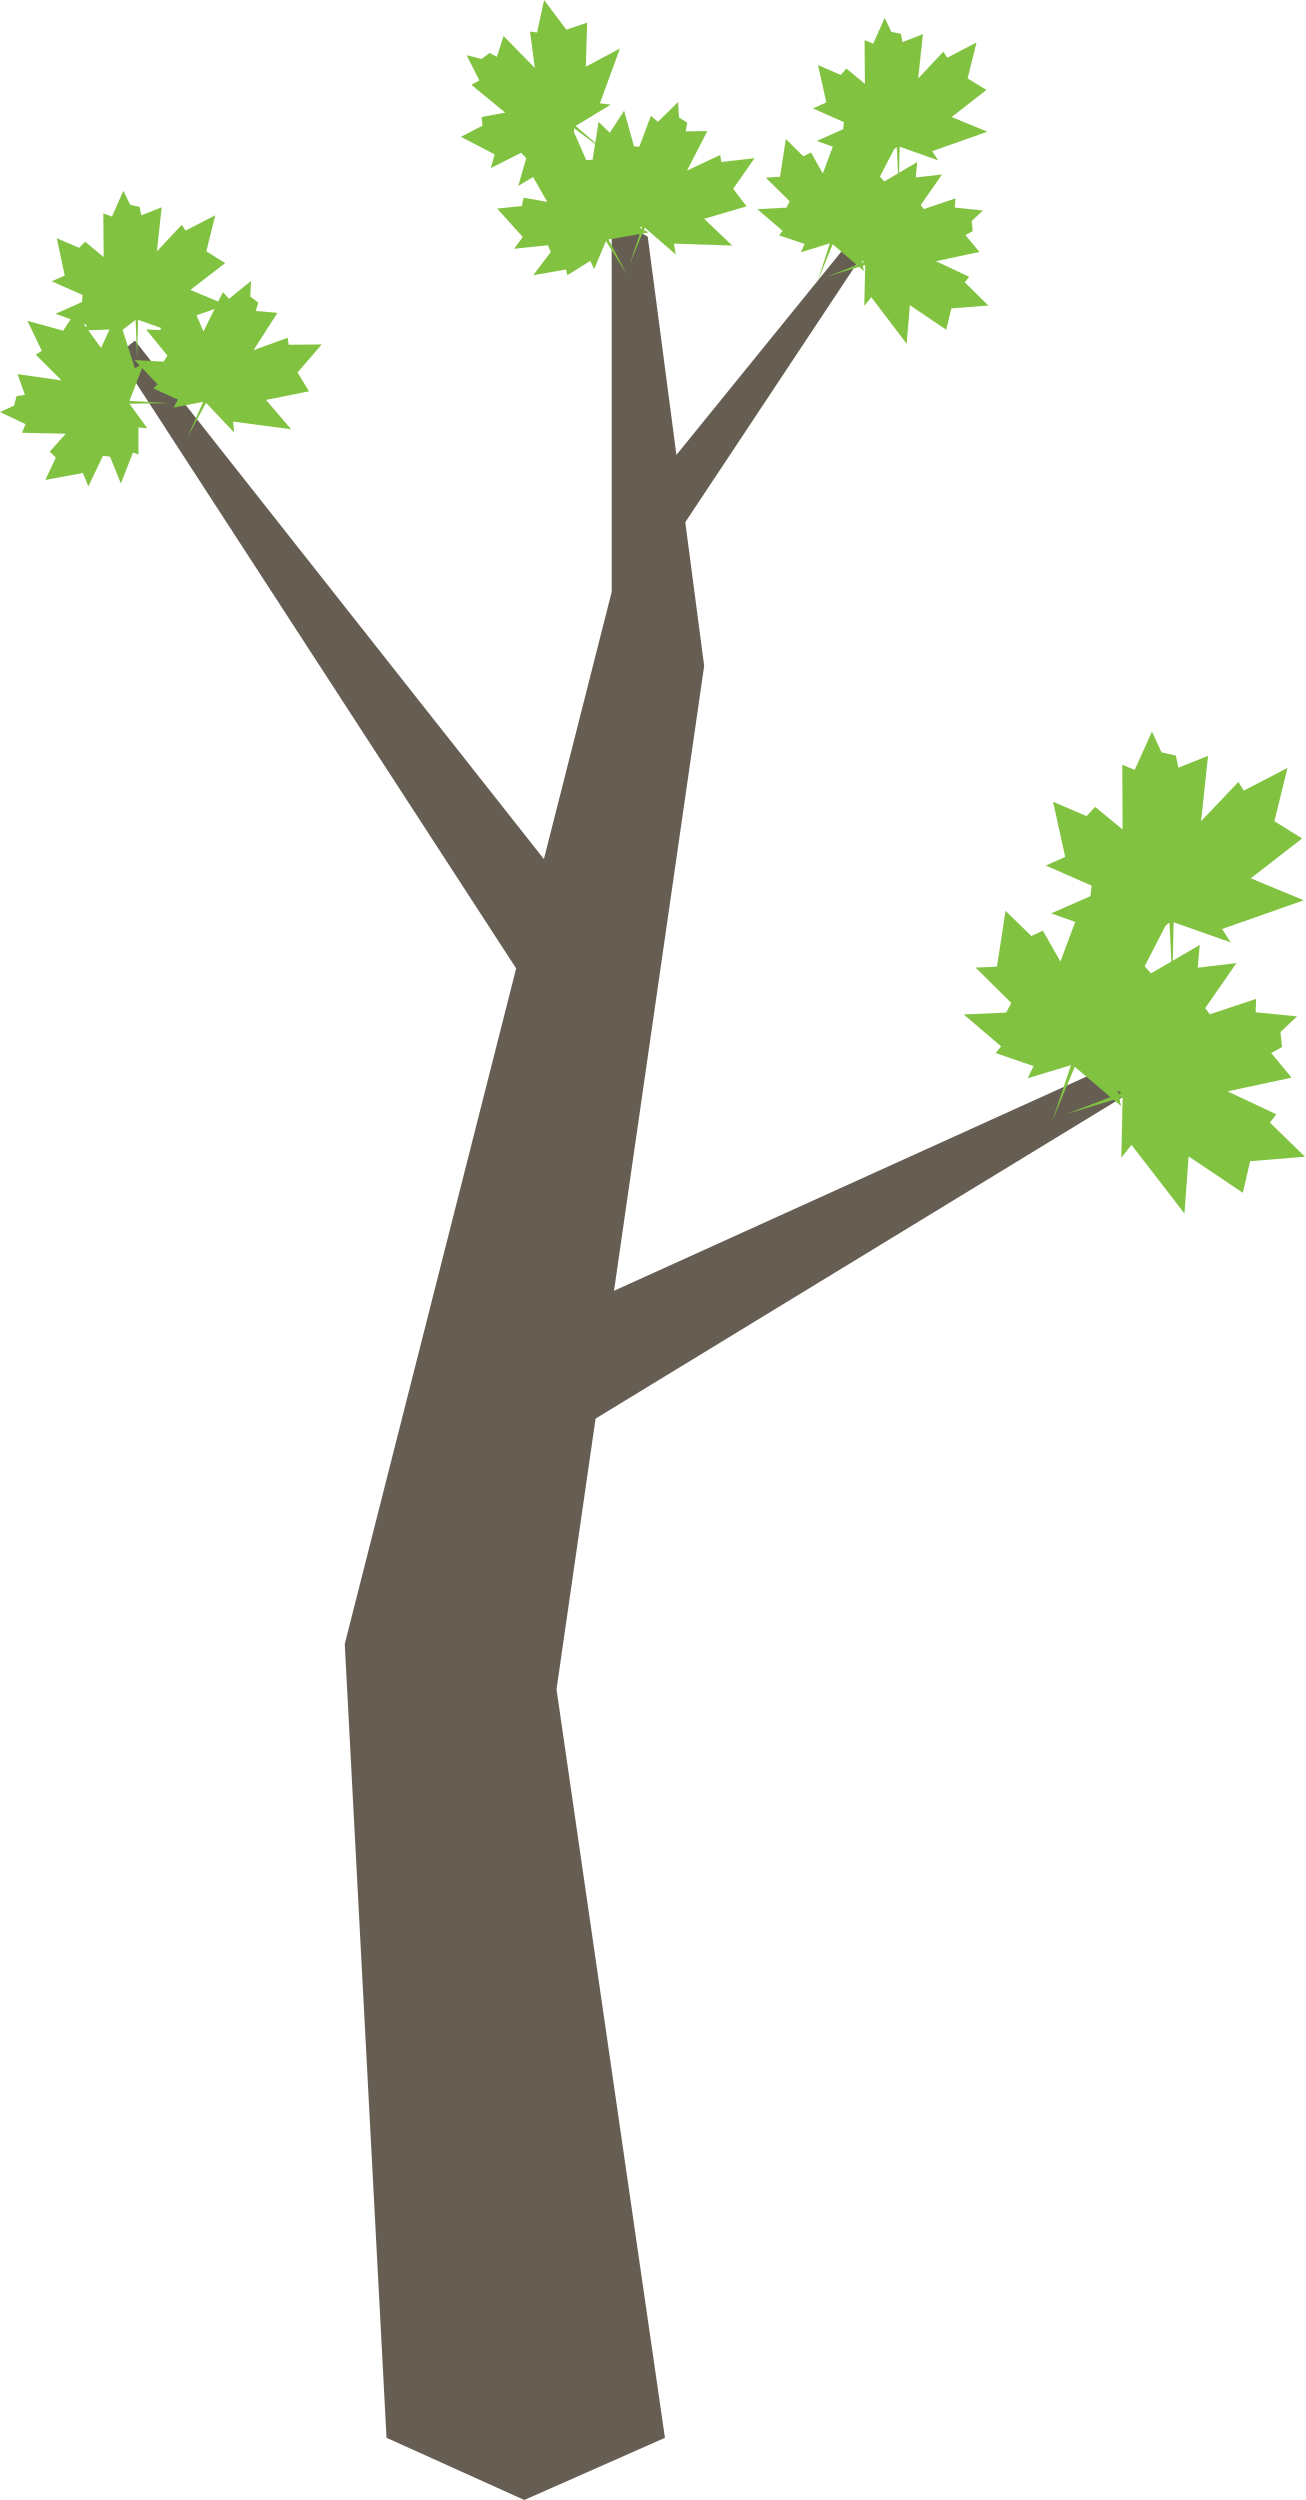
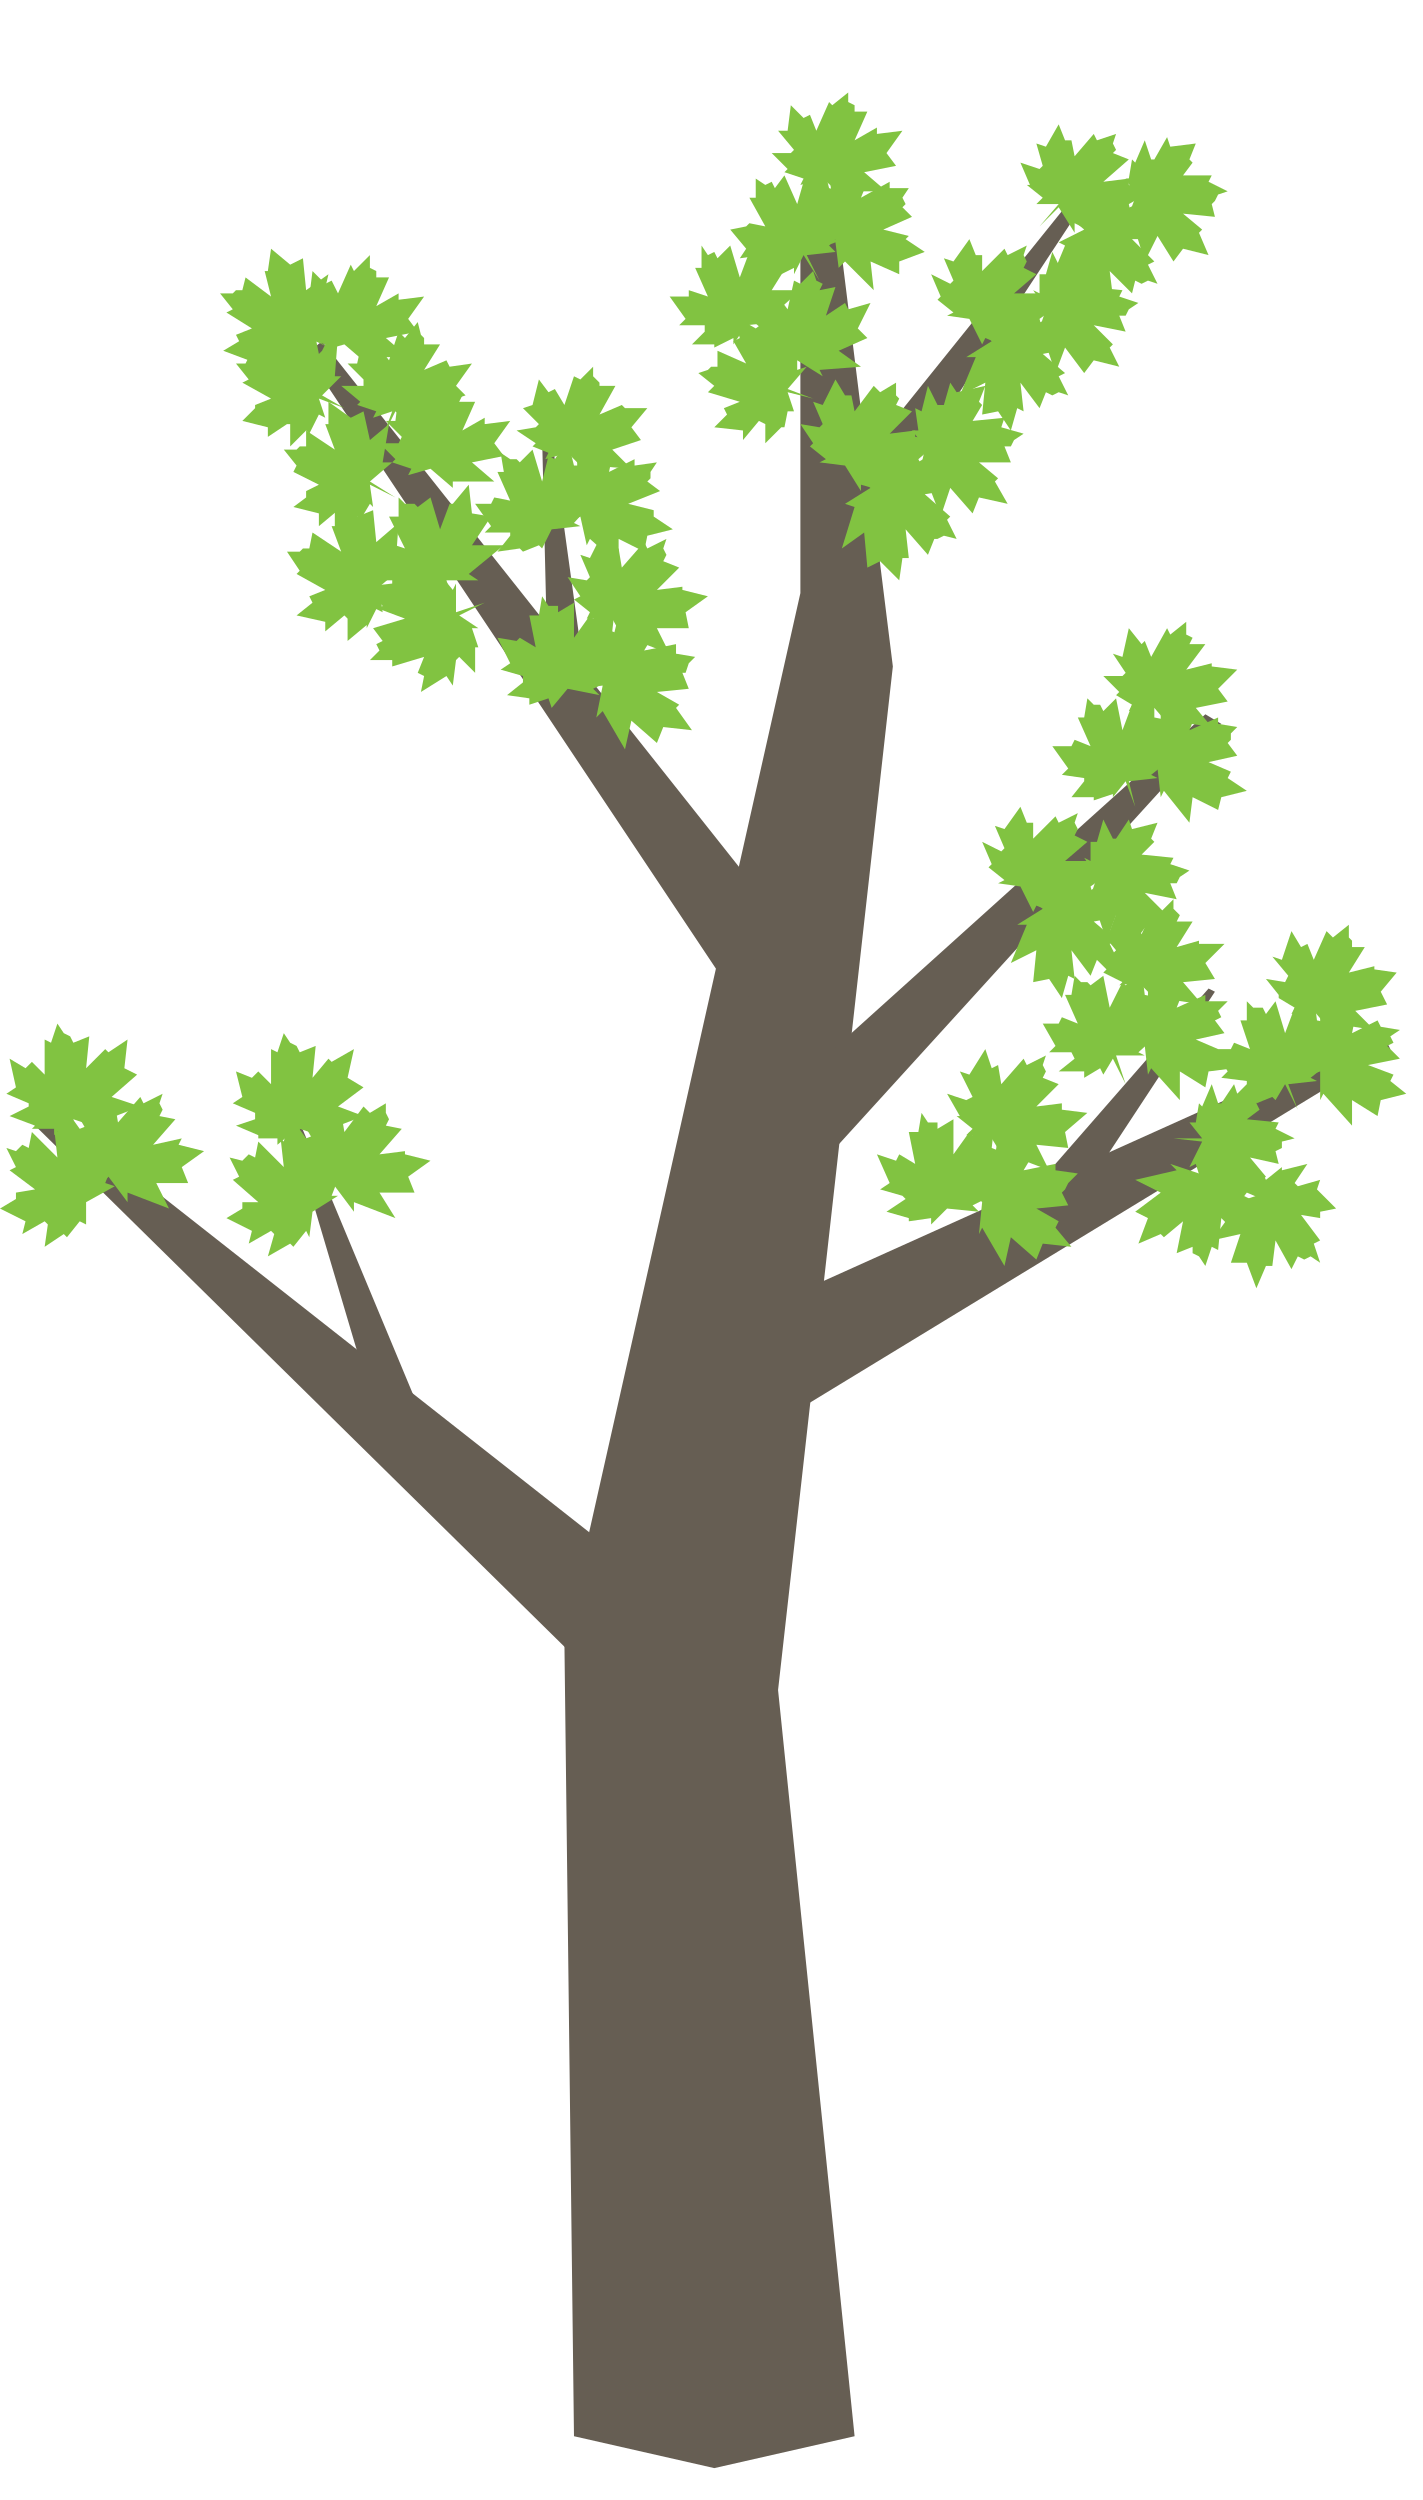
- <svg xmlns="http://www.w3.org/2000/svg" viewBox="0 0 40.92 78.39">
-   <defs>
-     <style>.e74b5cf3-fa68-4f82-8871-8efec989ac40{fill:#665e53;}.f3d1aeb2-e070-4847-abd4-c482491ccec6{fill:#81c341;}</style>
-   </defs>
-   <g id="0583defd-2d01-4d9f-97fc-6f0322da5a7e" data-name="Trunk">
-     <polygon class="e74b5cf3-fa68-4f82-8871-8efec989ac40" points="12.12 76.44 10.81 51.55 19.18 18.56 19.18 6.79 20.31 7.42 22.08 20.88 17.45 52.97 20.85 76.44 16.44 78.39 12.12 76.44" />
-   </g>
-   <g id="1e6c5166-3fa7-489c-9be2-4248349e2a6e" data-name="Branch-P1">
-     <polygon class="e74b5cf3-fa68-4f82-8871-8efec989ac40" points="17.21 41.4 17.94 44.93 37.68 32.89 37.37 32.26 17.21 41.4" />
-     <polygon class="e74b5cf3-fa68-4f82-8871-8efec989ac40" points="16.44 30.76 17.94 28.06 4.23 10.68 3.69 11.12 16.44 30.76" />
-     <polygon class="e74b5cf3-fa68-4f82-8871-8efec989ac40" points="20.45 15.2 21.08 16.99 28.23 6.21 27.93 5.98 20.45 15.2" />
-   </g>
-   <g id="07ff4ba3-6f82-466a-b63f-6db3ea079df4" data-name="Leaves">
-     <polygon id="e78b0f98-ad76-433d-b7a3-27e393d9f704" data-name="Leaf" class="f3d1aeb2-e070-4847-abd4-c482491ccec6" points="28.12 4.61 27.36 5.19 27.38 4.91 26.54 4.94 26.59 4.77 25.61 4.42 26.44 4.05 26.46 3.83 25.49 3.4 25.91 3.21 25.65 2.04 26.36 2.35 26.54 2.15 27.12 2.63 27.11 1.26 27.38 1.37 27.74 0.56 27.95 1 28.25 1.06 28.3 1.32 28.94 1.07 28.79 2.46 29.58 1.62 29.7 1.81 30.62 1.33 30.34 2.46 30.93 2.82 29.84 3.67 30.96 4.13 29.23 4.74 29.42 5.03 28.21 4.6 28.18 5.84 28.12 4.61 28.12 4.61" />
-     <polygon id="1061c1e3-d9b4-4362-9fbf-fbeec4045e87" data-name="Leaf" class="f3d1aeb2-e070-4847-abd4-c482491ccec6" points="4.25 10.03 3.49 10.62 3.51 10.33 2.67 10.36 2.72 10.19 1.74 9.84 2.57 9.47 2.59 9.25 1.62 8.82 2.03 8.64 1.78 7.47 2.48 7.77 2.67 7.58 3.25 8.06 3.24 6.69 3.51 6.79 3.87 5.98 4.08 6.42 4.38 6.49 4.43 6.75 5.07 6.5 4.92 7.88 5.7 7.05 5.82 7.23 6.75 6.75 6.47 7.88 7.06 8.25 5.97 9.09 7.09 9.56 5.36 10.17 5.55 10.46 4.33 10.03 4.3 11.27 4.25 10.03 4.25 10.03" />
-     <polygon id="79f2018e-d46d-407a-8745-ae96af7e1ebf" data-name="Leaf" class="f3d1aeb2-e070-4847-abd4-c482491ccec6" points="6.37 12.6 5.44 12.78 5.58 12.53 4.81 12.18 4.94 12.05 4.22 11.29 5.13 11.34 5.25 11.15 4.58 10.33 5.03 10.35 5.33 9.19 5.82 9.79 6.08 9.7 6.38 10.39 6.99 9.16 7.18 9.37 7.87 8.81 7.85 9.3 8.1 9.49 8.02 9.75 8.7 9.81 7.95 10.98 9.02 10.59 9.05 10.81 10.09 10.8 9.33 11.68 9.69 12.27 8.34 12.54 9.13 13.46 7.31 13.22 7.34 13.56 6.46 12.63 5.87 13.73 6.37 12.6 6.37 12.6" />
-     <polygon id="f3deb2a2-c324-4bb9-8d82-4f6038eaf24f" data-name="Leaf" class="f3d1aeb2-e070-4847-abd4-c482491ccec6" points="4.06 12.66 4.62 13.43 4.34 13.4 4.34 14.25 4.17 14.19 3.79 15.16 3.45 14.32 3.23 14.29 2.77 15.25 2.6 14.83 1.42 15.05 1.75 14.35 1.56 14.16 2.06 13.6 0.69 13.57 0.8 13.3 0 12.92 0.44 12.72 0.52 12.42 0.78 12.38 0.55 11.73 1.93 11.93 1.12 11.12 1.31 11 0.86 10.06 1.98 10.37 2.36 9.79 3.17 10.91 3.67 9.8 4.23 11.55 4.52 11.37 4.06 12.57 5.3 12.64 4.06 12.66 4.06 12.66" />
-     <polygon id="ede58fbe-8097-4197-8bc7-d6e8e9695537" data-name="Leaf" class="f3d1aeb2-e070-4847-abd4-c482491ccec6" points="26.02 7.63 25.11 7.91 25.23 7.65 24.43 7.38 24.54 7.24 23.75 6.56 24.66 6.51 24.76 6.31 24.01 5.57 24.46 5.54 24.64 4.36 25.19 4.9 25.43 4.78 25.8 5.44 26.28 4.15 26.5 4.35 27.12 3.72 27.16 4.2 27.42 4.37 27.38 4.64 28.06 4.63 27.42 5.87 28.45 5.37 28.5 5.59 29.54 5.47 28.87 6.43 29.29 6.98 27.97 7.38 28.85 8.21 27.02 8.16 27.09 8.5 26.11 7.66 25.64 8.81 26.02 7.63 26.02 7.63" />
-     <polygon id="81679733-fe69-46d7-ac10-e6c8ba438313" data-name="Leaf" class="f3d1aeb2-e070-4847-abd4-c482491ccec6" points="27.09 8.22 26.3 7.69 26.58 7.62 26.29 6.83 26.47 6.83 26.49 5.78 27.1 6.46 27.32 6.41 27.42 5.35 27.73 5.69 28.76 5.08 28.69 5.84 28.93 5.96 28.66 6.66 29.96 6.22 29.94 6.51 30.82 6.6 30.47 6.93 30.5 7.25 30.27 7.37 30.71 7.9 29.35 8.19 30.39 8.68 30.25 8.85 30.99 9.58 29.83 9.67 29.67 10.34 28.53 9.57 28.43 10.78 27.32 9.32 27.1 9.59 27.13 8.31 25.94 8.67 27.09 8.22 27.09 8.22" />
-     <polygon id="a554818e-bbe9-4117-a251-41155bd09dff" data-name="Leaf" class="f3d1aeb2-e070-4847-abd4-c482491ccec6" points="18 4.02 17.97 4.97 17.76 4.77 17.25 5.45 17.15 5.29 16.25 5.83 16.5 4.96 16.34 4.79 15.39 5.27 15.51 4.84 14.45 4.29 15.13 3.94 15.1 3.67 15.84 3.53 14.78 2.66 15.03 2.52 14.63 1.73 15.1 1.85 15.35 1.66 15.58 1.78 15.79 1.13 16.77 2.13 16.62 0.99 16.84 1.02 17.06 0 17.76 0.93 18.41 0.71 18.37 2.09 19.44 1.52 18.81 3.24 19.15 3.28 18.05 3.95 18.99 4.76 18 4.02 18 4.02" />
-     <polygon id="da0aa4f8-8ea1-476b-b4af-398e7a96d9bc" data-name="Leaf" class="f3d1aeb2-e070-4847-abd4-c482491ccec6" points="19 7.56 18.63 8.44 18.51 8.18 17.79 8.63 17.75 8.45 16.72 8.63 17.27 7.9 17.18 7.69 16.12 7.8 16.39 7.43 15.59 6.54 16.36 6.46 16.42 6.2 17.16 6.33 16.48 5.14 16.76 5.1 16.68 4.22 17.07 4.5 17.37 4.41 17.55 4.61 17.97 4.08 18.53 5.36 18.8 4.24 19 4.35 19.57 3.47 19.88 4.59 20.57 4.62 20.04 5.89 21.24 5.75 20.04 7.13 20.34 7.29 19.08 7.51 19.66 8.61 19 7.56 19 7.56" />
-     <polygon id="683b3a66-2c97-4f1b-8b74-2c07ec2c16f1" data-name="Leaf" class="f3d1aeb2-e070-4847-abd4-c482491ccec6" points="20.14 7.11 19.22 7.38 19.34 7.12 18.54 6.84 18.66 6.7 17.87 6.02 18.77 5.98 18.88 5.78 18.13 5.03 18.58 5.01 18.77 3.82 19.32 4.36 19.56 4.25 19.93 4.91 20.41 3.63 20.63 3.82 21.26 3.2 21.29 3.68 21.55 3.85 21.5 4.12 22.18 4.11 21.54 5.35 22.58 4.86 22.62 5.08 23.66 4.96 22.99 5.92 23.41 6.47 22.08 6.86 22.96 7.7 21.13 7.64 21.19 7.98 20.22 7.14 19.74 8.28 20.14 7.11 20.14 7.11" />
-     <polygon id="654b82de-2cfb-4afe-a800-b6ed5756b85b" data-name="Leaf" class="f3d1aeb2-e070-4847-abd4-c482491ccec6" points="36.67 28.93 35.55 29.79 35.59 29.37 34.33 29.42 34.42 29.16 32.96 28.64 34.19 28.1 34.23 27.77 32.79 27.14 33.4 26.87 33.02 25.14 34.07 25.59 34.34 25.3 35.2 26.01 35.19 23.98 35.58 24.14 36.12 22.94 36.42 23.59 36.87 23.69 36.95 24.07 37.88 23.7 37.66 25.75 38.83 24.52 39 24.79 40.37 24.08 39.96 25.75 40.83 26.29 39.22 27.54 40.88 28.23 38.32 29.13 38.59 29.55 36.8 28.92 36.76 30.76 36.67 28.93 36.67 28.93" />
-     <polygon id="45926734-4155-47ec-990b-1be26f95c220" data-name="Leaf" class="f3d1aeb2-e070-4847-abd4-c482491ccec6" points="33.58 33.4 32.22 33.81 32.41 33.43 31.22 33.02 31.39 32.81 30.22 31.81 31.55 31.75 31.71 31.45 30.59 30.34 31.26 30.31 31.53 28.56 32.34 29.35 32.7 29.18 33.25 30.15 33.96 28.25 34.27 28.54 35.2 27.61 35.25 28.33 35.64 28.58 35.57 28.97 36.58 28.96 35.64 30.79 37.17 30.05 37.24 30.38 38.77 30.2 37.79 31.61 38.41 32.43 36.45 33.02 37.76 34.26 35.04 34.18 35.15 34.68 33.7 33.45 33 35.14 33.58 33.4 33.58 33.4" />
-     <polygon id="a29588b5-0f08-4e69-85b6-e393bc908d27" data-name="Leaf" class="f3d1aeb2-e070-4847-abd4-c482491ccec6" points="35.16 34.27 33.99 33.48 34.4 33.38 33.96 32.21 34.23 32.21 34.27 30.66 35.16 31.66 35.49 31.59 35.65 30.03 36.09 30.52 37.62 29.63 37.52 30.76 37.87 30.93 37.47 31.96 39.39 31.32 39.37 31.74 40.67 31.87 40.15 32.36 40.2 32.83 39.86 33.02 40.5 33.79 38.49 34.22 40.02 34.94 39.82 35.2 40.92 36.27 39.2 36.41 38.97 37.4 37.27 36.26 37.14 38.05 35.48 35.9 35.16 36.3 35.2 34.4 33.45 34.93 35.16 34.27 35.16 34.27" />
-   </g>
+ <svg xmlns="http://www.w3.org/2000/svg" version="1.1" id="Layer_1" x="0px" y="0px" viewBox="0 0 44.6 78.4" style="enable-background:new 0 0 44.6 78.4;" xml:space="preserve">
+   <style type="text/css">
+ 	.st0{fill:#665E53;}
+ 	.st1{fill:#81C341;}
+ </style>
+   <polygon id="Trunk" class="st0" points="18,76.4 17.7,51.5 25.1,18.6 25.1,6.8 26.2,6.4 28,20.9 24.4,53 26.8,76.4 22.4,77.4 " />
+   <polygon id="Branch" class="st0" points="23.1,41.4 23.9,44.9 43.6,32.9 43.3,32.3 " />
+   <polygon id="Twig_3_" class="st0" points="32.4,37.3 33.3,38.4 38.1,31.1 37.9,31 " />
+   <polygon id="Branch_2_" class="st0" points="22.1,50.9 20.3,54.2 1,35.2 1.5,34.7 " />
+   <polygon id="Twig_4_" class="st0" points="13.4,44.8 11.8,44.4 9.1,35.3 9.4,35.2 " />
+   <polygon id="Twig" class="st0" points="17.2,22.1 18.5,22.4 17.3,13.7 17,13.7 " />
+   <polygon id="Branch_1_" class="st0" points="23.4,31.8 23.9,28.1 10.1,10.7 9.6,11.1 " />
+   <polygon id="Twig_1_" class="st0" points="26.2,36 24.7,34.2 37.8,22.4 38.3,22.7 " />
+   <polygon id="Twig_2_" class="st0" points="26.4,15.2 27,17 34.1,6.2 33.8,6 " />
+   <polygon id="Leaf" class="st1" points="9.5,10.5 9.6,11.2 9.4,11 9.1,11.6 9,11.5 8.4,11.9 8.5,11.3 8.4,11.2 7.8,11.6 7.8,11.3   7,11 7.5,10.7 7.4,10.5 7.9,10.3 7.1,9.8 7.3,9.7 6.9,9.2 7.3,9.2 7.4,9.1 7.6,9.1 7.7,8.7 8.5,9.3 8.3,8.5 8.4,8.5 8.5,7.8   9.1,8.3 9.5,8.1 9.6,9.1 10.3,8.6 10,9.9 10.2,9.9 9.5,10.4 10.3,10.9 9.5,10.5 " />
+   <polygon id="Leaf_1_" class="st1" points="12.3,12.9 11.7,13.1 11.8,12.9 11.2,12.7 11.3,12.6 10.7,12.1 11.4,12.1 11.4,11.9   10.9,11.4 11.2,11.4 11.4,10.5 11.8,10.9 11.9,10.9 12.2,11.3 12.5,10.4 12.7,10.6 13.1,10.1 13.2,10.5 13.3,10.6 13.3,10.8   13.8,10.8 13.3,11.6 14,11.3 14.1,11.5 14.8,11.4 14.3,12.1 14.6,12.4 13.7,12.7 14.3,13.3 13,13.3 13.1,13.5 12.4,12.9 12,13.7   12.3,12.9 " />
+   <polygon id="Leaf_4_" class="st1" points="10.8,10.8 10.1,11 10.2,10.8 9.6,10.6 9.7,10.5 9.2,10 9.8,10 9.9,9.9 9.4,9.3 9.7,9.3   9.8,8.5 10.2,8.9 10.4,8.8 10.6,9.2 11,8.3 11.1,8.5 11.6,8 11.6,8.4 11.8,8.5 11.8,8.7 12.2,8.7 11.8,9.6 12.5,9.2 12.5,9.4   13.3,9.3 12.8,10 13.1,10.4 12.1,10.6 12.8,11.2 11.5,11.2 11.5,11.4 10.8,10.8 10.5,11.6 10.8,10.8 " />
+   <polygon id="Leaf_5_" class="st1" points="13.5,14.7 12.8,14.9 12.9,14.7 12.3,14.5 12.4,14.4 11.9,13.9 12.5,13.9 12.6,13.7   12.1,13.2 12.4,13.2 12.5,12.4 12.9,12.8 13.1,12.7 13.3,13.1 13.7,12.2 13.8,12.4 14.3,11.9 14.3,12.3 14.5,12.4 14.4,12.6   14.9,12.6 14.5,13.5 15.2,13.1 15.2,13.3 16,13.2 15.5,13.9 15.8,14.3 14.8,14.5 15.5,15.1 14.2,15.1 14.2,15.3 13.5,14.7   13.2,15.5 13.5,14.7 " />
+   <polygon id="Leaf_6_" class="st1" points="17.8,14.2 17.1,14.4 17.2,14.2 16.7,14 16.8,13.9 16.2,13.5 16.8,13.4 16.9,13.3   16.4,12.8 16.7,12.7 16.9,11.9 17.2,12.3 17.4,12.2 17.7,12.7 18,11.8 18.2,11.9 18.6,11.5 18.6,11.8 18.8,12 18.8,12.1 19.3,12.1   18.8,13 19.5,12.7 19.6,12.8 20.3,12.8 19.8,13.4 20.1,13.8 19.2,14.1 19.8,14.7 18.5,14.6 18.5,14.9 17.9,14.3 17.5,15.1   17.8,14.2 " />
+   <polygon id="Leaf_7_" class="st1" points="18.2,16.1 17.6,15.9 17.8,15.8 17.5,15.3 17.6,15.2 17.5,14.5 18,14.9 18.1,14.8   18.1,14.1 18.3,14.3 18.9,13.7 19,14.3 19.2,14.3 19.1,14.8 19.9,14.4 19.9,14.6 20.6,14.5 20.4,14.8 20.4,15 20.3,15.1 20.7,15.4   19.7,15.8 20.5,16 20.5,16.2 21.1,16.6 20.3,16.8 20.2,17.3 19.4,16.9 19.4,17.7 18.5,16.9 18.4,17.1 18.2,16.2 17.4,16.6   18.2,16.1 " />
+   <polygon id="Leaf_8_" class="st1" points="17.3,16.6 17,17.2 16.9,17.1 16.4,17.3 16.3,17.2 15.6,17.3 16,16.8 16,16.7 15.2,16.7   15.4,16.5 14.9,15.8 15.4,15.8 15.5,15.6 16,15.7 15.6,14.8 15.8,14.8 15.7,14.2 16,14.4 16.2,14.4 16.3,14.5 16.7,14.1 17,15.1   17.2,14.3 17.4,14.4 17.8,13.8 18,14.6 18.5,14.6 18,15.5 18.9,15.4 18,16.4 18.2,16.5 17.3,16.6 17.7,17.4 17.3,16.6 " />
+   <polygon id="Leaf_11_" class="st1" points="25.8,5.6 25.1,5.8 25.2,5.6 24.6,5.4 24.7,5.3 24.2,4.8 24.8,4.8 24.9,4.7 24.4,4.1   24.7,4.1 24.8,3.3 25.2,3.7 25.4,3.6 25.6,4.1 26,3.2 26.1,3.3 26.6,2.9 26.6,3.2 26.8,3.3 26.8,3.5 27.2,3.5 26.8,4.4 27.5,4   27.5,4.2 28.3,4.1 27.8,4.8 28.1,5.2 27.1,5.4 27.8,6 26.5,6 26.5,6.2 25.8,5.6 25.5,6.4 25.8,5.6 " />
+   <polygon id="Leaf_10_" class="st1" points="26.2,7.5 25.5,7.2 25.7,7.1 25.4,6.6 25.6,6.6 25.4,5.9 25.9,6.3 26.1,6.2 26,5.5   26.3,5.7 26.9,5.1 27,5.6 27.2,5.7 27,6.2 27.9,5.7 27.9,5.9 28.5,5.9 28.3,6.2 28.4,6.4 28.3,6.5 28.6,6.8 27.7,7.2 28.5,7.4   28.4,7.5 29,7.9 28.2,8.2 28.2,8.6 27.3,8.2 27.4,9.1 26.5,8.2 26.3,8.4 26.2,7.6 25.4,7.9 26.2,7.5 " />
+   <polygon id="Leaf_9_" class="st1" points="25.2,8 24.9,8.6 24.9,8.4 24.3,8.7 24.3,8.6 23.6,8.7 24,8.2 23.9,8 23.2,8.1 23.4,7.8   22.9,7.2 23.4,7.1 23.5,7 24,7.1 23.5,6.2 23.7,6.2 23.7,5.6 24,5.8 24.2,5.7 24.3,5.9 24.6,5.5 25,6.4 25.2,5.7 25.3,5.7 25.8,5.1   26,5.9 26.4,6 26,6.9 26.9,6.8 26,7.7 26.2,7.9 25.3,8 25.7,8.8 25.2,8 " />
+   <polygon id="Leaf_14_" class="st1" points="23.4,10.2 23,10.8 23,10.6 22.4,10.9 22.4,10.8 21.7,10.8 22.1,10.4 22.1,10.2   21.3,10.2 21.5,10 21,9.3 21.6,9.3 21.6,9.1 22.2,9.3 21.8,8.4 22,8.4 22,7.7 22.2,8 22.4,7.9 22.5,8.1 22.9,7.7 23.2,8.7 23.5,7.9   23.6,8 24,7.4 24.2,8.2 24.7,8.3 24.2,9.1 25.1,9.1 24.1,10 24.3,10.1 23.4,10.2 23.8,11 23.4,10.2 " />
+   <polygon id="Leaf_13_" class="st1" points="25,11.3 24.4,11.5 24.4,11.3 23.9,11.2 23.9,11.1 23.3,10.7 24,10.6 24,10.4 23.4,9.9   23.8,9.9 23.8,9.1 24.2,9.4 24.4,9.3 24.7,9.7 24.9,8.8 25.1,8.9 25.5,8.5 25.6,8.8 25.8,8.9 25.7,9.1 26.2,9 25.9,9.9 26.5,9.5   26.6,9.7 27.3,9.5 26.9,10.3 27.2,10.6 26.3,11 27,11.5 25.7,11.6 25.8,11.8 25,11.3 24.8,12.1 25,11.3 " />
+   <polygon id="Leaf_12_" class="st1" points="24.7,12.3 24.9,12.9 24.7,12.9 24.6,13.4 24.5,13.4 24,13.9 24,13.3 23.8,13.2   23.3,13.8 23.3,13.5 22.4,13.4 22.8,13 22.7,12.8 23.2,12.6 22.2,12.3 22.4,12.1 21.9,11.7 22.2,11.6 22.3,11.5 22.5,11.5 22.5,11   23.4,11.4 23,10.7 23.2,10.6 23,9.9 23.7,10.3 24.1,10 24.4,10.9 25,10.3 25,11.6 25.3,11.5 24.7,12.2 25.5,12.5 24.7,12.3 " />
+   <polygon id="Leaf_17_" class="st1" points="32.8,9.7 32.4,9.1 32.6,9.2 32.6,8.6 32.8,8.6 33,7.9 33.3,8.5 33.4,8.5 33.8,7.9   33.9,8.2 34.7,8 34.5,8.5 34.6,8.6 34.2,9 35.2,9.1 35.1,9.3 35.7,9.5 35.4,9.7 35.3,9.9 35.1,9.9 35.3,10.4 34.3,10.2 34.9,10.8   34.8,10.9 35.1,11.5 34.3,11.3 34,11.7 33.4,10.9 33.1,11.7 32.7,10.5 32.5,10.6 32.8,9.7 31.9,9.7 32.8,9.7 " />
+   <polygon id="Leaf_16_" class="st1" points="31.2,10.7 31.2,10 31.4,10.2 31.8,9.7 31.8,9.8 32.5,9.5 32.3,10.1 32.4,10.2 33.1,9.9   33,10.2 33.7,10.6 33.2,10.8 33.2,11 32.7,11.1 33.4,11.7 33.2,11.8 33.5,12.4 33.2,12.3 33,12.4 32.8,12.3 32.6,12.8 32,12   32.1,12.9 31.9,12.8 31.7,13.5 31.3,12.9 30.8,13 30.9,12 30.1,12.4 30.6,11.2 30.3,11.2 31.1,10.7 30.5,10.1 31.2,10.7 " />
+   <polygon id="Leaf_15_" class="st1" points="30.4,10 29.7,9.9 29.9,9.8 29.4,9.4 29.5,9.3 29.2,8.6 29.8,8.9 29.9,8.8 29.6,8.1   29.9,8.2 30.4,7.5 30.6,8 30.8,8 30.8,8.5 31.5,7.8 31.6,8 32.2,7.7 32.1,8 32.2,8.2 32.1,8.4 32.5,8.6 31.8,9.2 32.6,9.2 32.6,9.3   33.3,9.5 32.6,10 32.7,10.4 31.7,10.3 32.1,11.1 30.9,10.6 30.8,10.8 30.4,10 29.8,10.6 30.4,10 " />
+   <polygon id="Leaf_20_" class="st1" points="35.6,6.1 35.3,5.6 35.4,5.6 35.5,5 35.6,5.1 35.9,4.4 36.1,5 36.2,5 36.6,4.3 36.7,4.6   37.5,4.5 37.3,5 37.4,5.1 37.1,5.5 38,5.5 37.9,5.7 38.5,6 38.2,6.1 38.1,6.3 38,6.4 38.1,6.8 37.1,6.7 37.7,7.2 37.6,7.3 37.9,8   37.1,7.8 36.8,8.2 36.3,7.4 35.9,8.2 35.5,6.9 35.3,7 35.6,6.2 34.8,6.1 35.6,6.1 " />
+   <polygon id="Leaf_19_" class="st1" points="34,7.1 34,6.5 34.2,6.6 34.6,6.2 34.6,6.3 35.3,5.9 35.1,6.5 35.2,6.6 35.9,6.3   35.8,6.6 36.5,7.1 36,7.3 36,7.5 35.5,7.5 36.2,8.2 36,8.3 36.3,8.9 36,8.8 35.8,8.9 35.6,8.8 35.5,9.2 34.8,8.5 34.9,9.3 34.7,9.3   34.5,10 34.1,9.3 33.6,9.5 33.7,8.5 32.9,8.9 33.4,7.7 33.2,7.6 34,7.2 33.3,6.6 34,7.1 " />
+   <polygon id="Leaf_18_" class="st1" points="33.2,6.4 32.5,6.4 32.7,6.2 32.2,5.8 32.3,5.8 32,5.1 32.6,5.3 32.7,5.2 32.5,4.5   32.8,4.6 33.2,3.9 33.4,4.4 33.6,4.4 33.7,4.9 34.3,4.2 34.4,4.4 35,4.2 34.9,4.5 35,4.7 34.9,4.8 35.4,5 34.6,5.7 35.4,5.6   35.4,5.8 36.1,6 35.4,6.4 35.5,6.9 34.5,6.8 34.9,7.6 33.7,7 33.7,7.3 33.2,6.5 32.6,7.1 33.2,6.4 " />
+   <polygon id="Leaf_23_" class="st1" points="34.4,27.5 34,26.9 34.2,27 34.2,26.4 34.4,26.4 34.6,25.7 34.9,26.3 35,26.3 35.4,25.7   35.5,26 36.3,25.8 36.1,26.3 36.2,26.4 35.8,26.8 36.8,26.9 36.7,27.1 37.3,27.3 37,27.5 36.9,27.7 36.7,27.7 36.9,28.2 35.9,28   36.5,28.6 36.4,28.7 36.7,29.3 35.9,29.1 35.6,29.5 35,28.7 34.7,29.5 34.3,28.3 34.1,28.4 34.4,27.5 33.6,27.5 34.4,27.5 " />
+   <polygon id="Leaf_22_" class="st1" points="32.8,28.5 32.8,27.8 33,28 33.4,27.5 33.4,27.6 34.1,27.3 33.9,27.9 34,28 34.7,27.7   34.6,28 35.3,28.4 34.8,28.6 34.8,28.8 34.3,28.9 35,29.5 34.8,29.6 35.1,30.2 34.8,30.1 34.6,30.2 34.4,30.1 34.2,30.6 33.6,29.8   33.7,30.7 33.5,30.6 33.3,31.3 32.9,30.7 32.4,30.8 32.5,29.8 31.7,30.2 32.2,29 31.9,29 32.7,28.5 32.1,27.9 32.8,28.5 " />
+   <polygon id="Leaf_21_" class="st1" points="32,27.8 31.3,27.7 31.5,27.6 31,27.2 31.1,27.1 30.8,26.4 31.4,26.7 31.5,26.6   31.2,25.9 31.5,26 32,25.3 32.2,25.8 32.4,25.8 32.4,26.3 33.1,25.6 33.2,25.8 33.8,25.5 33.7,25.8 33.8,26 33.7,26.2 34.1,26.4   33.4,27 34.2,27 34.2,27.1 34.9,27.3 34.2,27.8 34.3,28.2 33.3,28.1 33.7,28.9 32.5,28.4 32.4,28.6 32,27.8 31.4,28.4 32,27.8 " />
+   <polygon id="Leaf_26_" class="st1" points="36.1,22.2 35.4,22.3 35.5,22.1 35,21.8 35.1,21.7 34.6,21.2 35.2,21.2 35.3,21.1   34.9,20.5 35.2,20.6 35.4,19.7 35.8,20.2 35.9,20.1 36.1,20.6 36.6,19.7 36.7,19.9 37.2,19.5 37.2,19.9 37.4,20 37.3,20.2   37.8,20.2 37.2,21 38,20.8 38,20.9 38.8,21 38.2,21.6 38.5,22 37.5,22.2 38,22.8 36.7,22.6 36.8,22.9 36.2,22.2 35.7,22.9   36.1,22.2 " />
+   <polygon id="Leaf_25_" class="st1" points="36.3,24.1 35.7,23.7 35.9,23.7 35.6,23.1 35.8,23.1 35.7,22.4 36.2,22.8 36.4,22.8   36.4,22 36.6,22.3 37.3,21.8 37.3,22.3 37.5,22.4 37.3,22.9 38.2,22.5 38.2,22.7 38.8,22.8 38.6,23 38.6,23.2 38.5,23.3 38.8,23.7   37.9,23.9 38.6,24.2 38.5,24.4 39.1,24.8 38.3,25 38.2,25.4 37.4,25 37.3,25.8 36.5,24.8 36.4,25 36.3,24.1 35.5,24.4 36.3,24.1 " />
+   <polygon id="Leaf_24_" class="st1" points="35.3,24.5 34.9,25 34.9,24.9 34.3,25.1 34.3,25 33.6,25 34,24.5 34,24.4 33.3,24.3   33.5,24.1 33,23.4 33.6,23.4 33.7,23.2 34.2,23.4 33.8,22.5 34,22.5 34.1,21.9 34.3,22.1 34.5,22.1 34.6,22.3 35,21.9 35.2,22.9   35.5,22.1 35.7,22.2 36.2,21.7 36.2,22.5 36.7,22.6 36.2,23.4 37.1,23.5 36.1,24.3 36.3,24.4 35.4,24.5 35.6,25.3 35.3,24.5 " />
+   <polygon id="Leaf_29_" class="st1" points="35.7,30.8 35.1,30.9 35.2,30.8 34.6,30.5 34.7,30.4 34.2,29.9 34.9,29.9 35,29.8   34.5,29.2 34.8,29.2 35.1,28.4 35.4,28.8 35.6,28.8 35.8,29.3 36.2,28.4 36.4,28.6 36.8,28.2 36.8,28.5 37,28.7 36.9,28.9   37.4,28.9 36.9,29.7 37.6,29.5 37.6,29.6 38.4,29.6 37.8,30.2 38.1,30.7 37.1,30.8 37.7,31.5 36.4,31.3 36.4,31.5 35.8,30.9   35.4,31.6 35.7,30.8 " />
+   <polygon id="Leaf_28_" class="st1" points="35.9,32.8 35.3,32.4 35.5,32.4 35.3,31.8 35.4,31.8 35.4,31.1 35.8,31.5 36,31.5   36,30.7 36.2,30.9 36.9,30.5 36.9,31 37.1,31.1 36.9,31.6 37.8,31.2 37.8,31.4 38.5,31.4 38.2,31.7 38.3,31.9 38.1,32 38.4,32.4   37.5,32.6 38.2,32.9 38.2,33 38.7,33.5 37.9,33.6 37.8,34.1 37,33.6 37,34.5 36.1,33.5 36,33.7 35.9,32.8 35.1,33.1 35.9,32.8 " />
+   <polygon id="Leaf_27_" class="st1" points="34.9,33.2 34.6,33.7 34.5,33.5 34,33.8 34,33.6 33.2,33.6 33.7,33.2 33.6,33 32.9,33   33.1,32.8 32.7,32.1 33.2,32.1 33.3,31.9 33.8,32.1 33.4,31.2 33.6,31.2 33.7,30.6 33.9,30.8 34.1,30.8 34.2,30.9 34.6,30.6   34.8,31.6 35.2,30.8 35.3,30.9 35.8,30.4 35.9,31.2 36.4,31.3 35.8,32.1 36.7,32.1 35.7,33 35.9,33.1 35,33.1 35.3,34 34.9,33.2 " />
+   <polygon id="Leaf_32_" class="st1" points="41.1,31.7 40.5,31.8 40.6,31.6 40.1,31.3 40.1,31.2 39.7,30.7 40.3,30.8 40.4,30.6   39.9,30 40.2,30.1 40.5,29.2 40.8,29.7 41,29.6 41.2,30.1 41.6,29.2 41.8,29.4 42.3,29 42.3,29.4 42.4,29.5 42.4,29.7 42.8,29.7   42.3,30.5 43.1,30.3 43.1,30.4 43.8,30.5 43.3,31.1 43.5,31.5 42.5,31.7 43.1,32.3 41.8,32.1 41.8,32.4 41.2,31.7 40.8,32.4   41.1,31.7 " />
+   <polygon id="Leaf_31_" class="st1" points="41.3,33.6 40.7,33.2 40.9,33.2 40.7,32.6 40.8,32.6 40.8,31.9 41.3,32.3 41.4,32.3   41.4,31.5 41.7,31.8 42.4,31.3 42.3,31.8 42.5,31.9 42.4,32.4 43.2,32 43.3,32.2 43.9,32.3 43.6,32.5 43.7,32.7 43.5,32.8   43.9,33.2 42.9,33.4 43.7,33.7 43.6,33.9 44.1,34.3 43.3,34.5 43.2,35 42.4,34.5 42.4,35.3 41.5,34.3 41.4,34.5 41.4,33.6   40.5,33.9 41.3,33.6 " />
+   <polygon id="Leaf_30_" class="st1" points="40.3,34 40,34.5 39.9,34.4 39.4,34.6 39.4,34.5 38.6,34.5 39.1,34 39.1,33.9 38.3,33.8   38.5,33.6 38.1,32.9 38.6,32.9 38.7,32.7 39.2,32.9 38.9,32 39.1,32 39.1,31.4 39.3,31.6 39.6,31.6 39.7,31.8 40,31.4 40.3,32.4   40.6,31.6 40.7,31.7 41.2,31.2 41.3,32 41.8,32.1 41.3,32.9 42.1,33 41.1,33.8 41.3,33.9 40.4,34 40.7,34.8 40.3,34 " />
+   <polygon id="Leaf_35_" class="st1" points="39.4,37.4 39.6,36.8 39.7,37 40.2,36.6 40.2,36.7 41,36.5 40.6,37.1 40.7,37.2 41.4,37   41.3,37.3 41.9,37.9 41.4,38 41.4,38.2 40.8,38.1 41.4,38.9 41.2,39 41.4,39.6 41.1,39.4 40.9,39.5 40.7,39.4 40.5,39.8 40,38.9   39.9,39.7 39.7,39.7 39.4,40.4 39.1,39.6 38.6,39.6 38.9,38.7 38,38.9 38.8,37.8 38.5,37.8 39.4,37.5 38.9,36.8 39.4,37.4 " />
+   <polygon id="Leaf_34_" class="st1" points="37.6,36.8 38.2,36.4 38.2,36.6 38.8,36.6 38.7,36.7 39.4,37 38.8,37.3 38.8,37.4   39.4,37.7 39.1,37.9 39.3,38.7 38.8,38.5 38.7,38.6 38.3,38.2 38.2,39.2 38,39.1 37.8,39.7 37.6,39.4 37.4,39.3 37.4,39.1   36.9,39.3 37.1,38.3 36.5,38.8 36.4,38.7 35.7,39 36,38.2 35.6,38 36.4,37.4 35.6,37 36.9,36.7 36.7,36.5 37.6,36.8 37.6,35.9   37.6,36.8 " />
+   <polygon id="Leaf_33_" class="st1" points="37.7,35.7 37.3,35.2 37.5,35.2 37.6,34.6 37.7,34.7 38,34 38.2,34.6 38.3,34.6 38.7,34   38.8,34.3 39.6,34.2 39.4,34.6 39.5,34.8 39.1,35.1 40.1,35.2 40,35.4 40.6,35.7 40.2,35.8 40.2,36 40,36.1 40.1,36.5 39.2,36.3   39.7,36.9 39.6,37 39.8,37.7 39.1,37.4 38.8,37.8 38.2,37 37.9,37.8 37.5,36.5 37.3,36.6 37.7,35.8 36.8,35.7 37.7,35.7 " />
+   <polygon id="Leaf_38_" class="st1" points="2.2,35.1 1.7,35.6 1.7,35.4 1,35.4 1.1,35.3 0.3,35 0.9,34.7 0.9,34.6 0.2,34.3   0.5,34.1 0.3,33.2 0.8,33.5 1,33.3 1.4,33.7 1.4,32.6 1.6,32.7 1.8,32.1 2,32.4 2.2,32.5 2.3,32.7 2.8,32.5 2.7,33.5 3.3,32.9   3.4,33 4,32.6 3.9,33.5 4.3,33.7 3.5,34.4 4.4,34.7 3.1,35.2 3.2,35.4 2.3,35.1 2.3,36.1 2.2,35.1 " />
+   <polygon id="Leaf_37_" class="st1" points="3.4,36.8 2.7,36.8 2.8,36.7 2.3,36.3 2.4,36.2 2,35.5 2.7,35.7 2.8,35.6 2.4,34.9   2.7,35 3.1,34.2 3.4,34.7 3.6,34.6 3.7,35.2 4.4,34.4 4.5,34.6 5.1,34.3 5,34.6 5.1,34.8 5,35 5.5,35.1 4.8,35.9 5.7,35.7 5.6,35.9   6.4,36.1 5.7,36.6 5.9,37.1 4.9,37.1 5.3,37.9 4,37.4 4,37.7 3.4,36.9 2.8,37.6 3.4,36.8 " />
+   <polygon id="Leaf_36_" class="st1" points="2.7,37.7 2.7,38.4 2.5,38.3 2.1,38.8 2,38.7 1.4,39.1 1.5,38.4 1.4,38.3 0.7,38.7   0.8,38.3 0,37.9 0.5,37.6 0.5,37.4 1.1,37.3 0.3,36.7 0.5,36.6 0.2,36 0.5,36.1 0.7,35.9 0.9,36 1,35.5 1.8,36.3 1.7,35.4 1.8,35.5   2,34.7 2.5,35.4 3,35.2 3,36.3 3.8,35.8 3.3,37.1 3.6,37.2 2.7,37.7 3.4,38.3 2.7,37.7 " />
+   <polygon id="Leaf_41_" class="st1" points="9.3,35.4 8.7,35.9 8.7,35.7 8.1,35.7 8.1,35.6 7.4,35.3 8,35.1 8,34.9 7.3,34.6   7.6,34.4 7.4,33.6 7.9,33.8 8.1,33.6 8.5,34 8.5,32.9 8.7,33 8.9,32.4 9.1,32.7 9.3,32.8 9.4,33 9.9,32.8 9.8,33.8 10.3,33.2   10.4,33.3 11.1,32.9 10.9,33.8 11.4,34.1 10.6,34.7 11.4,35 10.1,35.5 10.3,35.7 9.4,35.4 9.4,36.4 9.3,35.4 " />
+   <polygon id="Leaf_40_" class="st1" points="10.5,37.1 9.8,37.1 9.9,37 9.4,36.6 9.5,36.5 9.1,35.9 9.7,36 9.9,35.9 9.5,35.2   9.8,35.3 10.2,34.5 10.5,35 10.7,34.9 10.8,35.5 11.4,34.7 11.6,34.9 12.1,34.6 12.1,34.9 12.2,35.1 12.1,35.3 12.6,35.4 11.9,36.2   12.7,36.1 12.7,36.2 13.5,36.4 12.8,36.9 13,37.4 11.9,37.4 12.4,38.2 11.1,37.7 11.1,38 10.5,37.2 9.9,37.9 10.5,37.1 " />
+   <polygon id="Leaf_39_" class="st1" points="9.8,38 9.7,38.8 9.6,38.6 9.2,39.1 9.1,39 8.4,39.4 8.6,38.7 8.5,38.6 7.8,39 7.9,38.6   7.1,38.2 7.6,37.9 7.6,37.7 8.1,37.7 7.3,37 7.5,36.9 7.2,36.3 7.6,36.4 7.8,36.2 8,36.3 8.1,35.8 8.9,36.6 8.8,35.7 8.9,35.8   9.1,35 9.6,35.7 10.1,35.5 10.1,36.6 10.9,36.2 10.4,37.5 10.6,37.5 9.8,38 10.5,38.6 9.8,38 " />
+   <polygon id="Leaf_44_" class="st1" points="11.9,18.5 12,19.2 11.8,19.1 11.5,19.7 11.5,19.6 10.9,20.1 10.9,19.4 10.8,19.3   10.2,19.8 10.2,19.5 9.3,19.3 9.8,18.9 9.7,18.7 10.2,18.5 9.3,18 9.4,17.9 9,17.3 9.4,17.3 9.5,17.2 9.7,17.2 9.8,16.7 10.7,17.3   10.4,16.5 10.5,16.5 10.5,15.7 11.2,16.2 11.7,16 11.8,17 12.5,16.4 12.4,17.8 12.6,17.8 11.9,18.4 12.7,18.9 11.9,18.5 " />
+   <polygon id="Leaf_43_" class="st1" points="13.9,18.3 13.6,18.9 13.5,18.7 12.9,19 12.9,18.8 12.1,18.9 12.6,18.4 12.5,18.2   11.7,18.2 12,17.9 11.5,17.2 12,17.2 12.1,17 12.7,17.2 12.2,16.2 12.5,16.2 12.5,15.6 12.7,15.8 13,15.8 13.1,15.9 13.5,15.6   13.8,16.6 14.1,15.8 14.2,15.8 14.7,15.2 14.8,16.1 15.4,16.2 14.8,17.1 15.8,17.1 14.7,18 15,18.2 14,18.2 14.3,19.1 13.9,18.3 " />
+   <polygon id="Leaf_42_" class="st1" points="14.4,19.3 15,19.7 14.8,19.7 15,20.3 14.9,20.3 14.9,21.1 14.4,20.6 14.3,20.7   14.2,21.5 14,21.2 13.2,21.7 13.3,21.2 13.1,21.1 13.3,20.6 12.3,20.9 12.3,20.7 11.6,20.7 11.9,20.4 11.8,20.2 12,20.1 11.7,19.7   12.7,19.4 11.9,19.1 12,19 11.4,18.4 12.3,18.3 12.3,17.8 13.2,18.4 13.3,17.4 14.2,18.5 14.3,18.3 14.3,19.2 15.2,18.9 14.4,19.3   " />
+   <polygon id="Leaf_47_" class="st1" points="29,14 28.6,13.5 28.8,13.5 28.7,12.8 28.9,12.9 29.1,12.1 29.4,12.7 29.6,12.7 29.8,12   30,12.3 30.9,12.1 30.7,12.6 30.8,12.7 30.5,13.2 31.5,13.1 31.4,13.4 32.1,13.6 31.8,13.8 31.7,14 31.5,14 31.7,14.5 30.7,14.5   31.3,15 31.2,15.1 31.6,15.8 30.7,15.6 30.5,16.1 29.8,15.3 29.5,16.2 29,14.9 28.8,15 29,14.1 28.1,14.1 29,14 " />
+   <polygon id="Leaf_46_" class="st1" points="27.4,15.2 27.4,14.5 27.5,14.7 27.9,14.1 28,14.3 28.6,13.8 28.5,14.5 28.6,14.6   29.3,14.2 29.2,14.5 30,14.9 29.5,15.2 29.6,15.4 29,15.5 29.8,16.2 29.7,16.3 30,16.9 29.6,16.8 29.4,16.9 29.3,16.9 29.1,17.4   28.4,16.6 28.5,17.5 28.3,17.5 28.2,18.2 27.6,17.6 27.2,17.8 27.1,16.7 26.4,17.2 26.8,15.9 26.5,15.8 27.3,15.3 26.6,14.7   27.4,15.2 " />
+   <polygon id="Leaf_45_" class="st1" points="26.5,14.6 25.7,14.5 25.9,14.4 25.4,14 25.5,13.9 25.1,13.3 25.7,13.4 25.8,13.3   25.5,12.6 25.8,12.7 26.2,11.9 26.5,12.4 26.7,12.4 26.8,12.9 27.4,12.1 27.6,12.3 28.1,12 28.1,12.4 28.2,12.5 28.1,12.7   28.6,12.9 27.9,13.6 28.7,13.5 28.7,13.7 29.5,13.8 28.8,14.4 29,14.8 27.9,14.8 28.4,15.6 27,15.2 27,15.4 26.5,14.6 25.9,15.3   26.5,14.6 " />
+   <polygon id="Leaf_50_" class="st1" points="31,35.6 30.3,35.6 30.5,35.4 30,35 30.1,35 29.7,34.3 30.3,34.5 30.5,34.4 30.1,33.6   30.4,33.7 30.9,32.9 31.1,33.5 31.3,33.4 31.4,34 32.1,33.2 32.2,33.4 32.8,33.1 32.7,33.4 32.8,33.6 32.7,33.8 33.2,34 32.5,34.7   33.3,34.6 33.3,34.8 34.1,34.9 33.4,35.5 33.5,36 32.5,35.9 32.9,36.7 31.6,36.2 31.6,36.5 31.1,35.7 30.5,36.4 31,35.6 " />
+   <polygon id="Leaf_49_" class="st1" points="30.8,37.7 30.3,37.2 30.5,37.2 30.3,36.5 30.5,36.6 30.6,35.8 31,36.3 31.2,36.3   31.3,35.6 31.5,35.8 32.4,35.5 32.2,36.1 32.4,36.2 32.1,36.7 33.1,36.5 33.1,36.7 33.8,36.8 33.5,37.1 33.4,37.3 33.3,37.4   33.5,37.8 32.5,37.9 33.2,38.3 33.1,38.5 33.6,39.1 32.7,39 32.5,39.5 31.7,38.8 31.5,39.7 30.8,38.5 30.7,38.7 30.8,37.7   29.9,37.9 30.8,37.7 " />
+   <polygon id="Leaf_48_" class="st1" points="29.7,37.9 29.2,38.4 29.2,38.2 28.5,38.3 28.5,38.2 27.8,38 28.4,37.6 28.3,37.5   27.6,37.3 27.9,37.1 27.5,36.2 28.1,36.4 28.2,36.2 28.7,36.5 28.5,35.5 28.8,35.5 28.9,34.9 29.1,35.2 29.4,35.2 29.4,35.4   29.9,35.1 29.9,36.2 30.4,35.5 30.5,35.6 31.2,35.1 31.1,36 31.6,36.2 30.9,37 31.7,37.2 30.5,37.8 30.7,38 29.7,37.9 29.8,38.8   29.7,37.9 " />
+   <polygon id="Leaf_53_" class="st1" points="19.1,19.4 18.4,19.4 18.5,19.2 18,18.8 18.2,18.7 17.8,18.1 18.4,18.2 18.5,18.1   18.2,17.4 18.5,17.5 18.9,16.7 19.2,17.2 19.4,17.2 19.5,17.8 20.2,17 20.3,17.2 20.9,16.9 20.8,17.2 20.9,17.4 20.8,17.6   21.3,17.8 20.6,18.5 21.4,18.4 21.4,18.5 22.2,18.7 21.5,19.2 21.6,19.7 20.6,19.7 21,20.5 19.7,20 19.7,20.3 19.2,19.4 18.5,20.1   19.1,19.4 " />
+   <polygon id="Leaf_52_" class="st1" points="18.9,21.4 18.3,21 18.6,20.9 18.4,20.3 18.6,20.3 18.7,19.6 19.1,20.1 19.2,20.1   19.4,19.3 19.6,19.6 20.5,19.3 20.3,19.8 20.5,19.9 20.2,20.4 21.2,20.2 21.2,20.5 21.8,20.6 21.6,20.8 21.5,21.1 21.4,21.1   21.6,21.6 20.6,21.7 21.3,22.1 21.2,22.2 21.7,22.9 20.8,22.8 20.6,23.3 19.8,22.6 19.6,23.5 18.9,22.3 18.7,22.5 18.9,21.5   18,21.6 18.9,21.4 " />
+   <polygon id="Leaf_51_" class="st1" points="17.8,21.6 17.3,22.2 17.2,21.9 16.6,22.1 16.6,21.9 15.9,21.8 16.4,21.4 16.4,21.2   15.7,21 16,20.8 15.6,20 16.2,20.1 16.3,20 16.8,20.3 16.6,19.3 16.9,19.3 17,18.7 17.2,19 17.5,19 17.5,19.2 18,18.9 18,20   18.5,19.3 18.6,19.4 19.3,18.9 19.2,19.8 19.7,20 18.9,20.7 19.8,21 18.6,21.6 18.8,21.8 17.8,21.6 17.9,22.6 17.8,21.6 " />
+   <polygon id="Leaf_2_" class="st1" points="11.6,15.2 11.7,15.9 11.6,15.8 11.3,16.3 11.2,16.2 10.7,16.7 10.7,16.1 10.6,16 10,16.5   10,16.1 9.2,15.9 9.6,15.6 9.6,15.4 10,15.2 9.2,14.8 9.3,14.6 8.9,14.1 9.3,14.1 9.4,14 9.6,14 9.6,13.5 10.5,14.1 10.2,13.3   10.3,13.3 10.3,12.6 11,13.1 11.4,12.9 11.6,13.8 12.2,13.3 12,14.5 12.3,14.5 11.6,15.1 12.4,15.6 11.6,15.2 " />
+   <polygon id="Leaf_3_" class="st1" points="10,12.5 10.2,13.1 10,13 9.7,13.6 9.6,13.5 9.1,14 9.1,13.3 9,13.3 8.4,13.7 8.4,13.4   7.6,13.2 8,12.8 8,12.7 8.5,12.5 7.6,12 7.8,11.9 7.4,11.4 7.7,11.4 7.8,11.2 8,11.3 8.1,10.8 8.9,11.4 8.6,10.6 8.8,10.6 8.8,9.8   9.4,10.4 9.8,10.1 10,11.1 10.6,10.5 10.5,11.8 10.7,11.8 10.1,12.4 10.8,12.8 10,12.5 " />
</svg>
